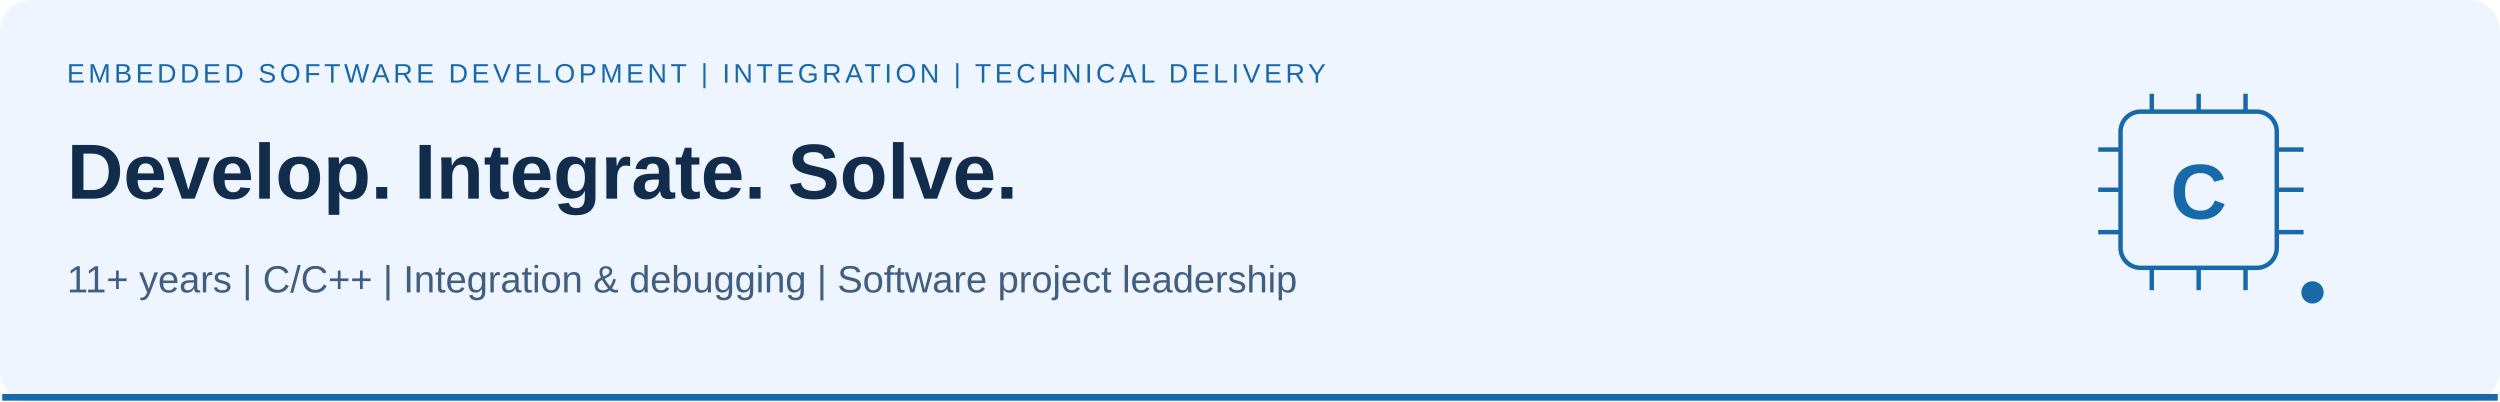
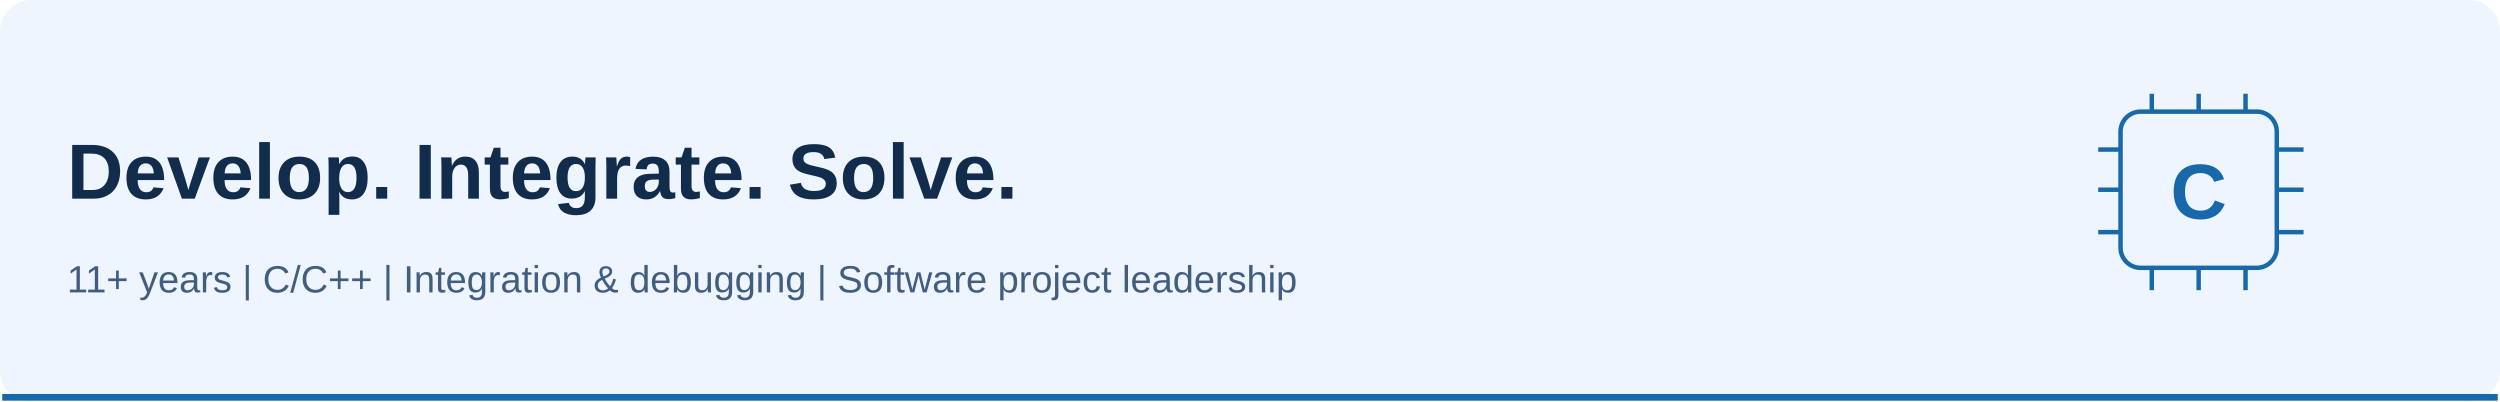
<svg xmlns="http://www.w3.org/2000/svg" width="1120" height="180" viewBox="0 0 1120 180" role="img" aria-label="Embedded software development and integration. Develop, integrate, debug, deliver.">
  <rect width="1120" height="180" rx="14" fill="#eef5ff" />
  <path d="M1 178H1119" stroke="#1769aa" stroke-width="3" />
  <g font-family="Arial,Helvetica,sans-serif">
-     <text x="30" y="37" fill="#1769aa" font-size="12" letter-spacing="1.6">EMBEDDED SOFTWARE DEVELOPMENT | INTEGRATION | TECHNICAL DELIVERY</text>
    <text x="30" y="89" fill="#122d4b" font-size="35" font-weight="700">Develop. Integrate. Solve.</text>
    <text x="30" y="131" fill="#415e7f" font-size="17">11+ years | C/C++ | Integration &amp; debugging | Software project leadership</text>
  </g>
  <g transform="translate(930 42)" stroke="#1769aa" fill="none" stroke-width="2">
    <rect x="20" y="8" width="70" height="70" rx="9" />
    <path d="M34 0V8M55 0V8M76 0V8M34 78V88M55 78V88M76 78V88M10 25H20M10 43H20M10 62H20M90 25H102M90 43H102M90 62H102" />
    <text x="55" y="56" text-anchor="middle" font-family="Arial" font-size="35" font-weight="700" fill="#1769aa" stroke="none">C</text>
-     <circle cx="106" cy="89" r="4" fill="#1769aa">
-       <animate attributeName="opacity" values=".4;1;.4;1" dur="2s" repeatCount="1" fill="freeze" />
-     </circle>
  </g>
</svg>
